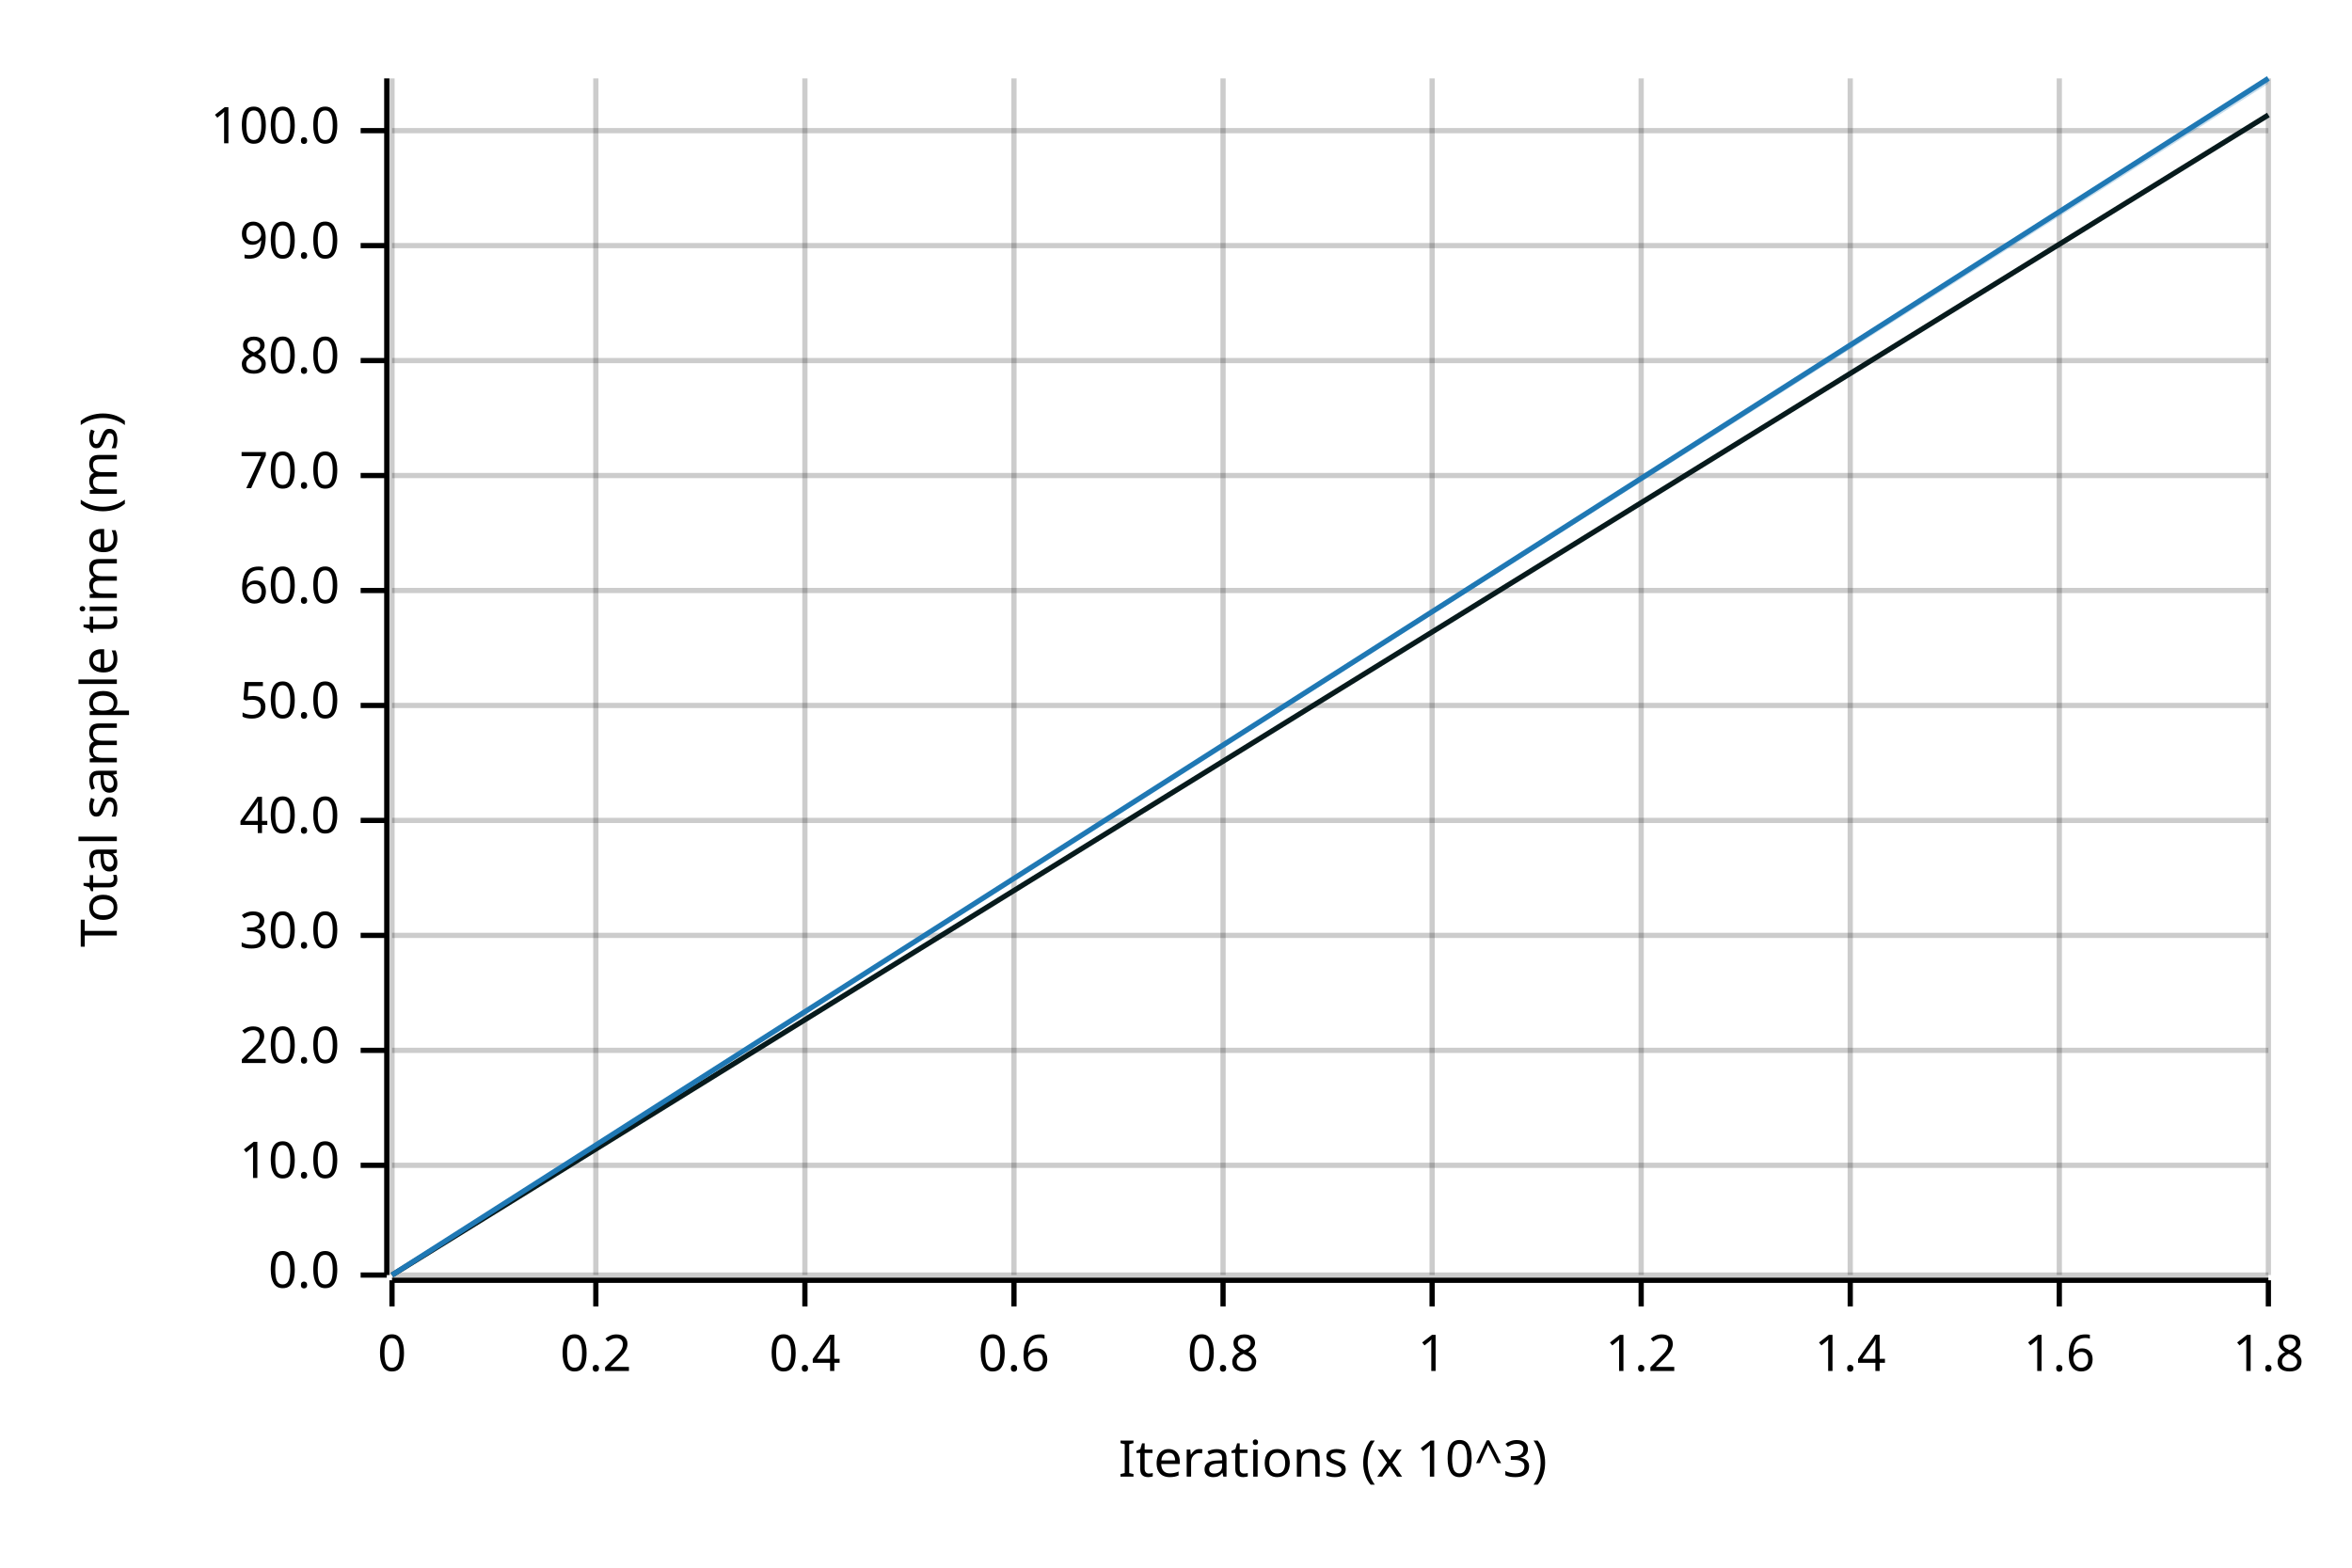
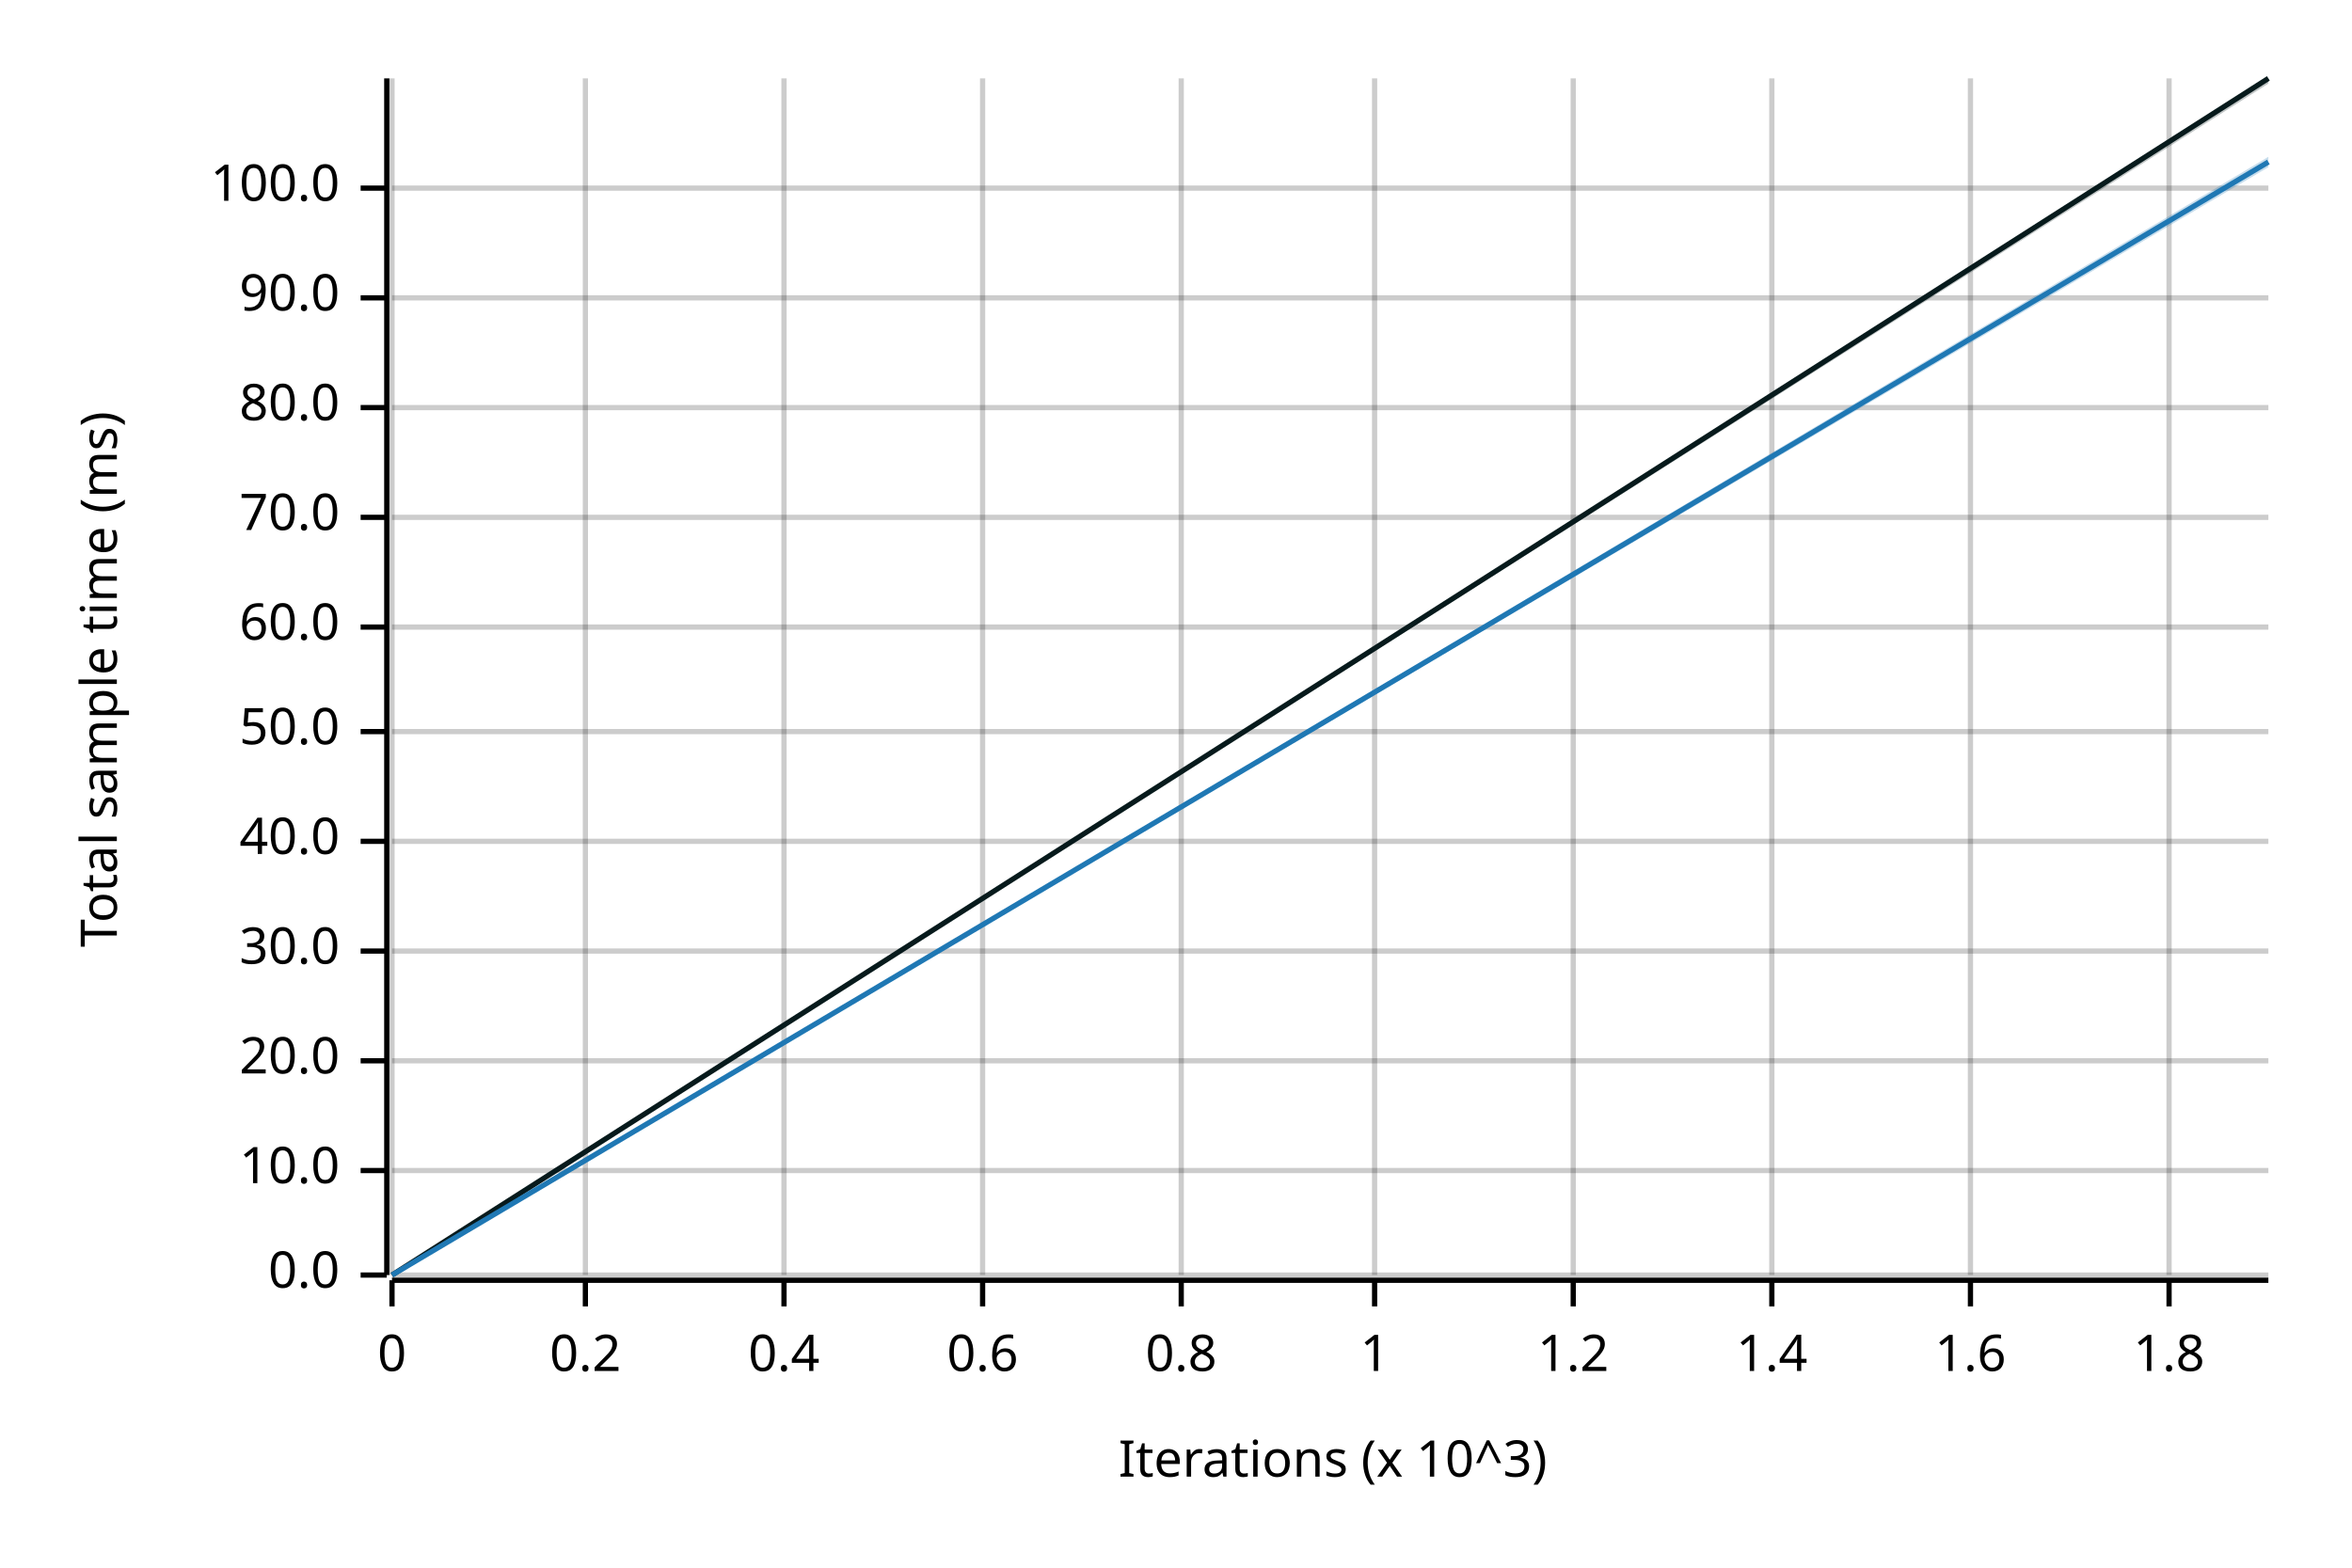
<svg xmlns="http://www.w3.org/2000/svg" width="450" height="300" viewBox="0 0 450 300">
  <text x="15" y="130" dy="0.76em" text-anchor="middle" font-family="sans-serif" font-size="9.677" opacity="1" fill="#000000" transform="rotate(270, 15, 130)">
Total sample time (ms)
</text>
  <text x="255" y="285" dy="-0.5ex" text-anchor="middle" font-family="sans-serif" font-size="9.677" opacity="1" fill="#000000">
Iterations (x 10^3)
</text>
  <line opacity="0.2" stroke="#000000" stroke-width="1" x1="75" y1="244" x2="75" y2="15" />
-   <line opacity="0.2" stroke="#000000" stroke-width="1" x1="114" y1="244" x2="114" y2="15" />
-   <line opacity="0.2" stroke="#000000" stroke-width="1" x1="154" y1="244" x2="154" y2="15" />
-   <line opacity="0.2" stroke="#000000" stroke-width="1" x1="194" y1="244" x2="194" y2="15" />
-   <line opacity="0.2" stroke="#000000" stroke-width="1" x1="234" y1="244" x2="234" y2="15" />
-   <line opacity="0.2" stroke="#000000" stroke-width="1" x1="274" y1="244" x2="274" y2="15" />
-   <line opacity="0.2" stroke="#000000" stroke-width="1" x1="314" y1="244" x2="314" y2="15" />
-   <line opacity="0.2" stroke="#000000" stroke-width="1" x1="354" y1="244" x2="354" y2="15" />
-   <line opacity="0.2" stroke="#000000" stroke-width="1" x1="394" y1="244" x2="394" y2="15" />
-   <line opacity="0.2" stroke="#000000" stroke-width="1" x1="434" y1="244" x2="434" y2="15" />
+   <line opacity="0.2" stroke="#000000" stroke-width="1" x1="112" y1="244" x2="112" y2="15" />
+   <line opacity="0.2" stroke="#000000" stroke-width="1" x1="150" y1="244" x2="150" y2="15" />
+   <line opacity="0.2" stroke="#000000" stroke-width="1" x1="188" y1="244" x2="188" y2="15" />
+   <line opacity="0.2" stroke="#000000" stroke-width="1" x1="226" y1="244" x2="226" y2="15" />
+   <line opacity="0.2" stroke="#000000" stroke-width="1" x1="263" y1="244" x2="263" y2="15" />
+   <line opacity="0.2" stroke="#000000" stroke-width="1" x1="301" y1="244" x2="301" y2="15" />
+   <line opacity="0.2" stroke="#000000" stroke-width="1" x1="339" y1="244" x2="339" y2="15" />
+   <line opacity="0.2" stroke="#000000" stroke-width="1" x1="377" y1="244" x2="377" y2="15" />
+   <line opacity="0.2" stroke="#000000" stroke-width="1" x1="415" y1="244" x2="415" y2="15" />
  <line opacity="0.2" stroke="#000000" stroke-width="1" x1="75" y1="244" x2="434" y2="244" />
-   <line opacity="0.2" stroke="#000000" stroke-width="1" x1="75" y1="223" x2="434" y2="223" />
-   <line opacity="0.2" stroke="#000000" stroke-width="1" x1="75" y1="201" x2="434" y2="201" />
-   <line opacity="0.2" stroke="#000000" stroke-width="1" x1="75" y1="179" x2="434" y2="179" />
-   <line opacity="0.2" stroke="#000000" stroke-width="1" x1="75" y1="157" x2="434" y2="157" />
-   <line opacity="0.2" stroke="#000000" stroke-width="1" x1="75" y1="135" x2="434" y2="135" />
-   <line opacity="0.2" stroke="#000000" stroke-width="1" x1="75" y1="113" x2="434" y2="113" />
-   <line opacity="0.2" stroke="#000000" stroke-width="1" x1="75" y1="91" x2="434" y2="91" />
-   <line opacity="0.2" stroke="#000000" stroke-width="1" x1="75" y1="69" x2="434" y2="69" />
-   <line opacity="0.2" stroke="#000000" stroke-width="1" x1="75" y1="47" x2="434" y2="47" />
-   <line opacity="0.2" stroke="#000000" stroke-width="1" x1="75" y1="25" x2="434" y2="25" />
+   <line opacity="0.2" stroke="#000000" stroke-width="1" x1="75" y1="224" x2="434" y2="224" />
+   <line opacity="0.2" stroke="#000000" stroke-width="1" x1="75" y1="203" x2="434" y2="203" />
+   <line opacity="0.2" stroke="#000000" stroke-width="1" x1="75" y1="182" x2="434" y2="182" />
+   <line opacity="0.2" stroke="#000000" stroke-width="1" x1="75" y1="161" x2="434" y2="161" />
+   <line opacity="0.2" stroke="#000000" stroke-width="1" x1="75" y1="140" x2="434" y2="140" />
+   <line opacity="0.2" stroke="#000000" stroke-width="1" x1="75" y1="120" x2="434" y2="120" />
+   <line opacity="0.2" stroke="#000000" stroke-width="1" x1="75" y1="99" x2="434" y2="99" />
+   <line opacity="0.2" stroke="#000000" stroke-width="1" x1="75" y1="78" x2="434" y2="78" />
+   <line opacity="0.2" stroke="#000000" stroke-width="1" x1="75" y1="57" x2="434" y2="57" />
+   <line opacity="0.2" stroke="#000000" stroke-width="1" x1="75" y1="36" x2="434" y2="36" />
  <polyline fill="none" opacity="1" stroke="#000000" stroke-width="1" points="74,15 74,244 " />
  <text x="65" y="244" dy="0.5ex" text-anchor="end" font-family="sans-serif" font-size="9.677" opacity="1" fill="#000000">
0.0
</text>
  <polyline fill="none" opacity="1" stroke="#000000" stroke-width="1" points="69,244 74,244 " />
-   <text x="65" y="223" dy="0.5ex" text-anchor="end" font-family="sans-serif" font-size="9.677" opacity="1" fill="#000000">
+   <text x="65" y="224" dy="0.5ex" text-anchor="end" font-family="sans-serif" font-size="9.677" opacity="1" fill="#000000">
10.0
</text>
-   <polyline fill="none" opacity="1" stroke="#000000" stroke-width="1" points="69,223 74,223 " />
-   <text x="65" y="201" dy="0.5ex" text-anchor="end" font-family="sans-serif" font-size="9.677" opacity="1" fill="#000000">
+   <polyline fill="none" opacity="1" stroke="#000000" stroke-width="1" points="69,224 74,224 " />
+   <text x="65" y="203" dy="0.5ex" text-anchor="end" font-family="sans-serif" font-size="9.677" opacity="1" fill="#000000">
20.0
</text>
-   <polyline fill="none" opacity="1" stroke="#000000" stroke-width="1" points="69,201 74,201 " />
-   <text x="65" y="179" dy="0.5ex" text-anchor="end" font-family="sans-serif" font-size="9.677" opacity="1" fill="#000000">
+   <polyline fill="none" opacity="1" stroke="#000000" stroke-width="1" points="69,203 74,203 " />
+   <text x="65" y="182" dy="0.5ex" text-anchor="end" font-family="sans-serif" font-size="9.677" opacity="1" fill="#000000">
30.0
</text>
-   <polyline fill="none" opacity="1" stroke="#000000" stroke-width="1" points="69,179 74,179 " />
-   <text x="65" y="157" dy="0.5ex" text-anchor="end" font-family="sans-serif" font-size="9.677" opacity="1" fill="#000000">
+   <polyline fill="none" opacity="1" stroke="#000000" stroke-width="1" points="69,182 74,182 " />
+   <text x="65" y="161" dy="0.5ex" text-anchor="end" font-family="sans-serif" font-size="9.677" opacity="1" fill="#000000">
40.0
</text>
-   <polyline fill="none" opacity="1" stroke="#000000" stroke-width="1" points="69,157 74,157 " />
-   <text x="65" y="135" dy="0.5ex" text-anchor="end" font-family="sans-serif" font-size="9.677" opacity="1" fill="#000000">
+   <polyline fill="none" opacity="1" stroke="#000000" stroke-width="1" points="69,161 74,161 " />
+   <text x="65" y="140" dy="0.5ex" text-anchor="end" font-family="sans-serif" font-size="9.677" opacity="1" fill="#000000">
50.0
</text>
-   <polyline fill="none" opacity="1" stroke="#000000" stroke-width="1" points="69,135 74,135 " />
-   <text x="65" y="113" dy="0.5ex" text-anchor="end" font-family="sans-serif" font-size="9.677" opacity="1" fill="#000000">
+   <polyline fill="none" opacity="1" stroke="#000000" stroke-width="1" points="69,140 74,140 " />
+   <text x="65" y="120" dy="0.5ex" text-anchor="end" font-family="sans-serif" font-size="9.677" opacity="1" fill="#000000">
60.0
</text>
-   <polyline fill="none" opacity="1" stroke="#000000" stroke-width="1" points="69,113 74,113 " />
-   <text x="65" y="91" dy="0.5ex" text-anchor="end" font-family="sans-serif" font-size="9.677" opacity="1" fill="#000000">
+   <polyline fill="none" opacity="1" stroke="#000000" stroke-width="1" points="69,120 74,120 " />
+   <text x="65" y="99" dy="0.5ex" text-anchor="end" font-family="sans-serif" font-size="9.677" opacity="1" fill="#000000">
70.0
</text>
-   <polyline fill="none" opacity="1" stroke="#000000" stroke-width="1" points="69,91 74,91 " />
-   <text x="65" y="69" dy="0.5ex" text-anchor="end" font-family="sans-serif" font-size="9.677" opacity="1" fill="#000000">
+   <polyline fill="none" opacity="1" stroke="#000000" stroke-width="1" points="69,99 74,99 " />
+   <text x="65" y="78" dy="0.5ex" text-anchor="end" font-family="sans-serif" font-size="9.677" opacity="1" fill="#000000">
80.0
</text>
-   <polyline fill="none" opacity="1" stroke="#000000" stroke-width="1" points="69,69 74,69 " />
-   <text x="65" y="47" dy="0.5ex" text-anchor="end" font-family="sans-serif" font-size="9.677" opacity="1" fill="#000000">
+   <polyline fill="none" opacity="1" stroke="#000000" stroke-width="1" points="69,78 74,78 " />
+   <text x="65" y="57" dy="0.5ex" text-anchor="end" font-family="sans-serif" font-size="9.677" opacity="1" fill="#000000">
90.0
</text>
-   <polyline fill="none" opacity="1" stroke="#000000" stroke-width="1" points="69,47 74,47 " />
-   <text x="65" y="25" dy="0.5ex" text-anchor="end" font-family="sans-serif" font-size="9.677" opacity="1" fill="#000000">
+   <polyline fill="none" opacity="1" stroke="#000000" stroke-width="1" points="69,57 74,57 " />
+   <text x="65" y="36" dy="0.5ex" text-anchor="end" font-family="sans-serif" font-size="9.677" opacity="1" fill="#000000">
100.0
</text>
-   <polyline fill="none" opacity="1" stroke="#000000" stroke-width="1" points="69,25 74,25 " />
+   <polyline fill="none" opacity="1" stroke="#000000" stroke-width="1" points="69,36 74,36 " />
  <polyline fill="none" opacity="1" stroke="#000000" stroke-width="1" points="75,245 434,245 " />
  <text x="75" y="255" dy="0.76em" text-anchor="middle" font-family="sans-serif" font-size="9.677" opacity="1" fill="#000000">
0
</text>
  <polyline fill="none" opacity="1" stroke="#000000" stroke-width="1" points="75,245 75,250 " />
-   <text x="114" y="255" dy="0.76em" text-anchor="middle" font-family="sans-serif" font-size="9.677" opacity="1" fill="#000000">
+   <text x="112" y="255" dy="0.76em" text-anchor="middle" font-family="sans-serif" font-size="9.677" opacity="1" fill="#000000">
0.2
</text>
-   <polyline fill="none" opacity="1" stroke="#000000" stroke-width="1" points="114,245 114,250 " />
-   <text x="154" y="255" dy="0.76em" text-anchor="middle" font-family="sans-serif" font-size="9.677" opacity="1" fill="#000000">
+   <polyline fill="none" opacity="1" stroke="#000000" stroke-width="1" points="112,245 112,250 " />
+   <text x="150" y="255" dy="0.76em" text-anchor="middle" font-family="sans-serif" font-size="9.677" opacity="1" fill="#000000">
0.4
</text>
-   <polyline fill="none" opacity="1" stroke="#000000" stroke-width="1" points="154,245 154,250 " />
-   <text x="194" y="255" dy="0.76em" text-anchor="middle" font-family="sans-serif" font-size="9.677" opacity="1" fill="#000000">
+   <polyline fill="none" opacity="1" stroke="#000000" stroke-width="1" points="150,245 150,250 " />
+   <text x="188" y="255" dy="0.76em" text-anchor="middle" font-family="sans-serif" font-size="9.677" opacity="1" fill="#000000">
0.6
</text>
-   <polyline fill="none" opacity="1" stroke="#000000" stroke-width="1" points="194,245 194,250 " />
-   <text x="234" y="255" dy="0.76em" text-anchor="middle" font-family="sans-serif" font-size="9.677" opacity="1" fill="#000000">
+   <polyline fill="none" opacity="1" stroke="#000000" stroke-width="1" points="188,245 188,250 " />
+   <text x="226" y="255" dy="0.76em" text-anchor="middle" font-family="sans-serif" font-size="9.677" opacity="1" fill="#000000">
0.8
</text>
-   <polyline fill="none" opacity="1" stroke="#000000" stroke-width="1" points="234,245 234,250 " />
-   <text x="274" y="255" dy="0.76em" text-anchor="middle" font-family="sans-serif" font-size="9.677" opacity="1" fill="#000000">
+   <polyline fill="none" opacity="1" stroke="#000000" stroke-width="1" points="226,245 226,250 " />
+   <text x="263" y="255" dy="0.76em" text-anchor="middle" font-family="sans-serif" font-size="9.677" opacity="1" fill="#000000">
1
</text>
-   <polyline fill="none" opacity="1" stroke="#000000" stroke-width="1" points="274,245 274,250 " />
-   <text x="314" y="255" dy="0.76em" text-anchor="middle" font-family="sans-serif" font-size="9.677" opacity="1" fill="#000000">
+   <polyline fill="none" opacity="1" stroke="#000000" stroke-width="1" points="263,245 263,250 " />
+   <text x="301" y="255" dy="0.76em" text-anchor="middle" font-family="sans-serif" font-size="9.677" opacity="1" fill="#000000">
1.2
</text>
-   <polyline fill="none" opacity="1" stroke="#000000" stroke-width="1" points="314,245 314,250 " />
-   <text x="354" y="255" dy="0.76em" text-anchor="middle" font-family="sans-serif" font-size="9.677" opacity="1" fill="#000000">
+   <polyline fill="none" opacity="1" stroke="#000000" stroke-width="1" points="301,245 301,250 " />
+   <text x="339" y="255" dy="0.76em" text-anchor="middle" font-family="sans-serif" font-size="9.677" opacity="1" fill="#000000">
1.4
</text>
-   <polyline fill="none" opacity="1" stroke="#000000" stroke-width="1" points="354,245 354,250 " />
-   <text x="394" y="255" dy="0.76em" text-anchor="middle" font-family="sans-serif" font-size="9.677" opacity="1" fill="#000000">
+   <polyline fill="none" opacity="1" stroke="#000000" stroke-width="1" points="339,245 339,250 " />
+   <text x="377" y="255" dy="0.76em" text-anchor="middle" font-family="sans-serif" font-size="9.677" opacity="1" fill="#000000">
1.6
</text>
-   <polyline fill="none" opacity="1" stroke="#000000" stroke-width="1" points="394,245 394,250 " />
-   <text x="434" y="255" dy="0.76em" text-anchor="middle" font-family="sans-serif" font-size="9.677" opacity="1" fill="#000000">
+   <polyline fill="none" opacity="1" stroke="#000000" stroke-width="1" points="377,245 377,250 " />
+   <text x="415" y="255" dy="0.76em" text-anchor="middle" font-family="sans-serif" font-size="9.677" opacity="1" fill="#000000">
1.8
</text>
-   <polyline fill="none" opacity="1" stroke="#000000" stroke-width="1" points="434,245 434,250 " />
-   <polyline fill="none" opacity="1" stroke="#071A1C" stroke-width="1" points="75,244 434,22 " />
-   <polygon opacity="0.25" fill="#071A1C" points="75,244 434,22 434,22 " />
-   <polyline fill="none" opacity="1" stroke="#1F78B4" stroke-width="1" points="75,244 434,15 " />
-   <polygon opacity="0.25" fill="#1F78B4" points="75,244 434,16 434,15 " />
+   <polyline fill="none" opacity="1" stroke="#000000" stroke-width="1" points="415,245 415,250 " />
+   <polyline fill="none" opacity="1" stroke="#071A1C" stroke-width="1" points="75,244 434,15 " />
+   <polygon opacity="0.25" fill="#071A1C" points="75,244 434,16 434,15 " />
+   <polyline fill="none" opacity="1" stroke="#1F78B4" stroke-width="1" points="75,244 434,31 " />
+   <polygon opacity="0.25" fill="#1F78B4" points="75,244 434,32 434,30 " />
</svg>
